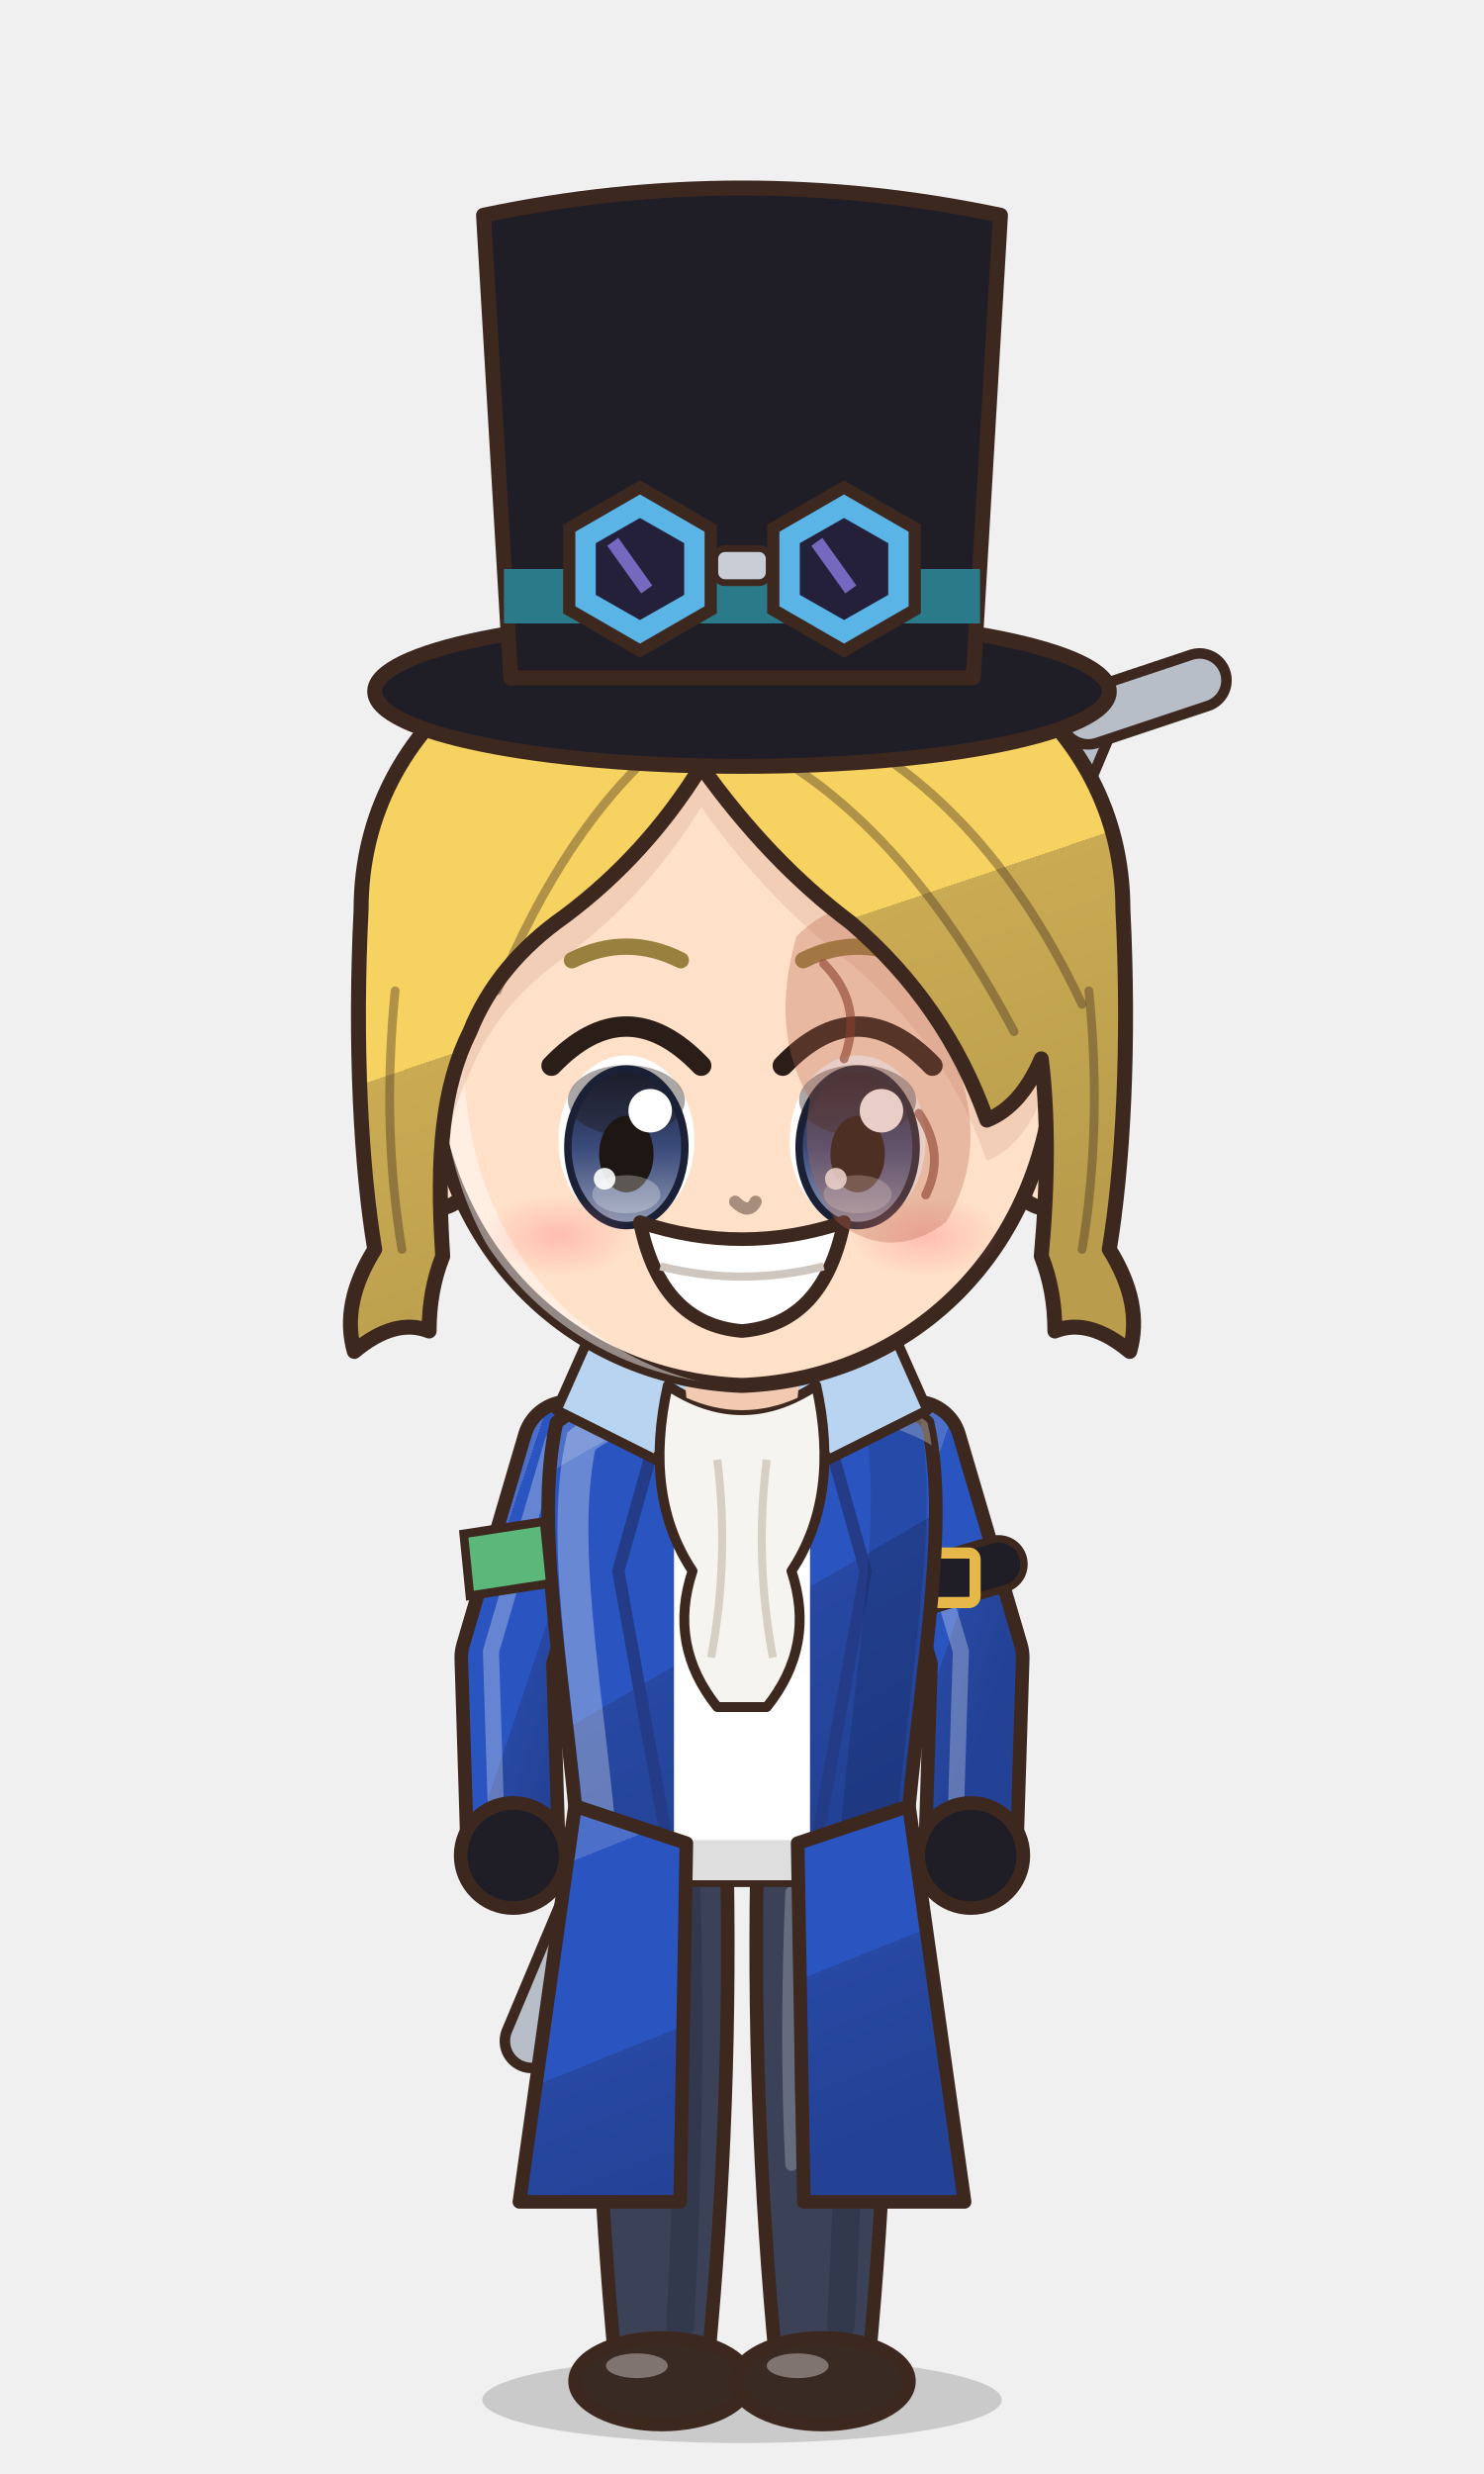
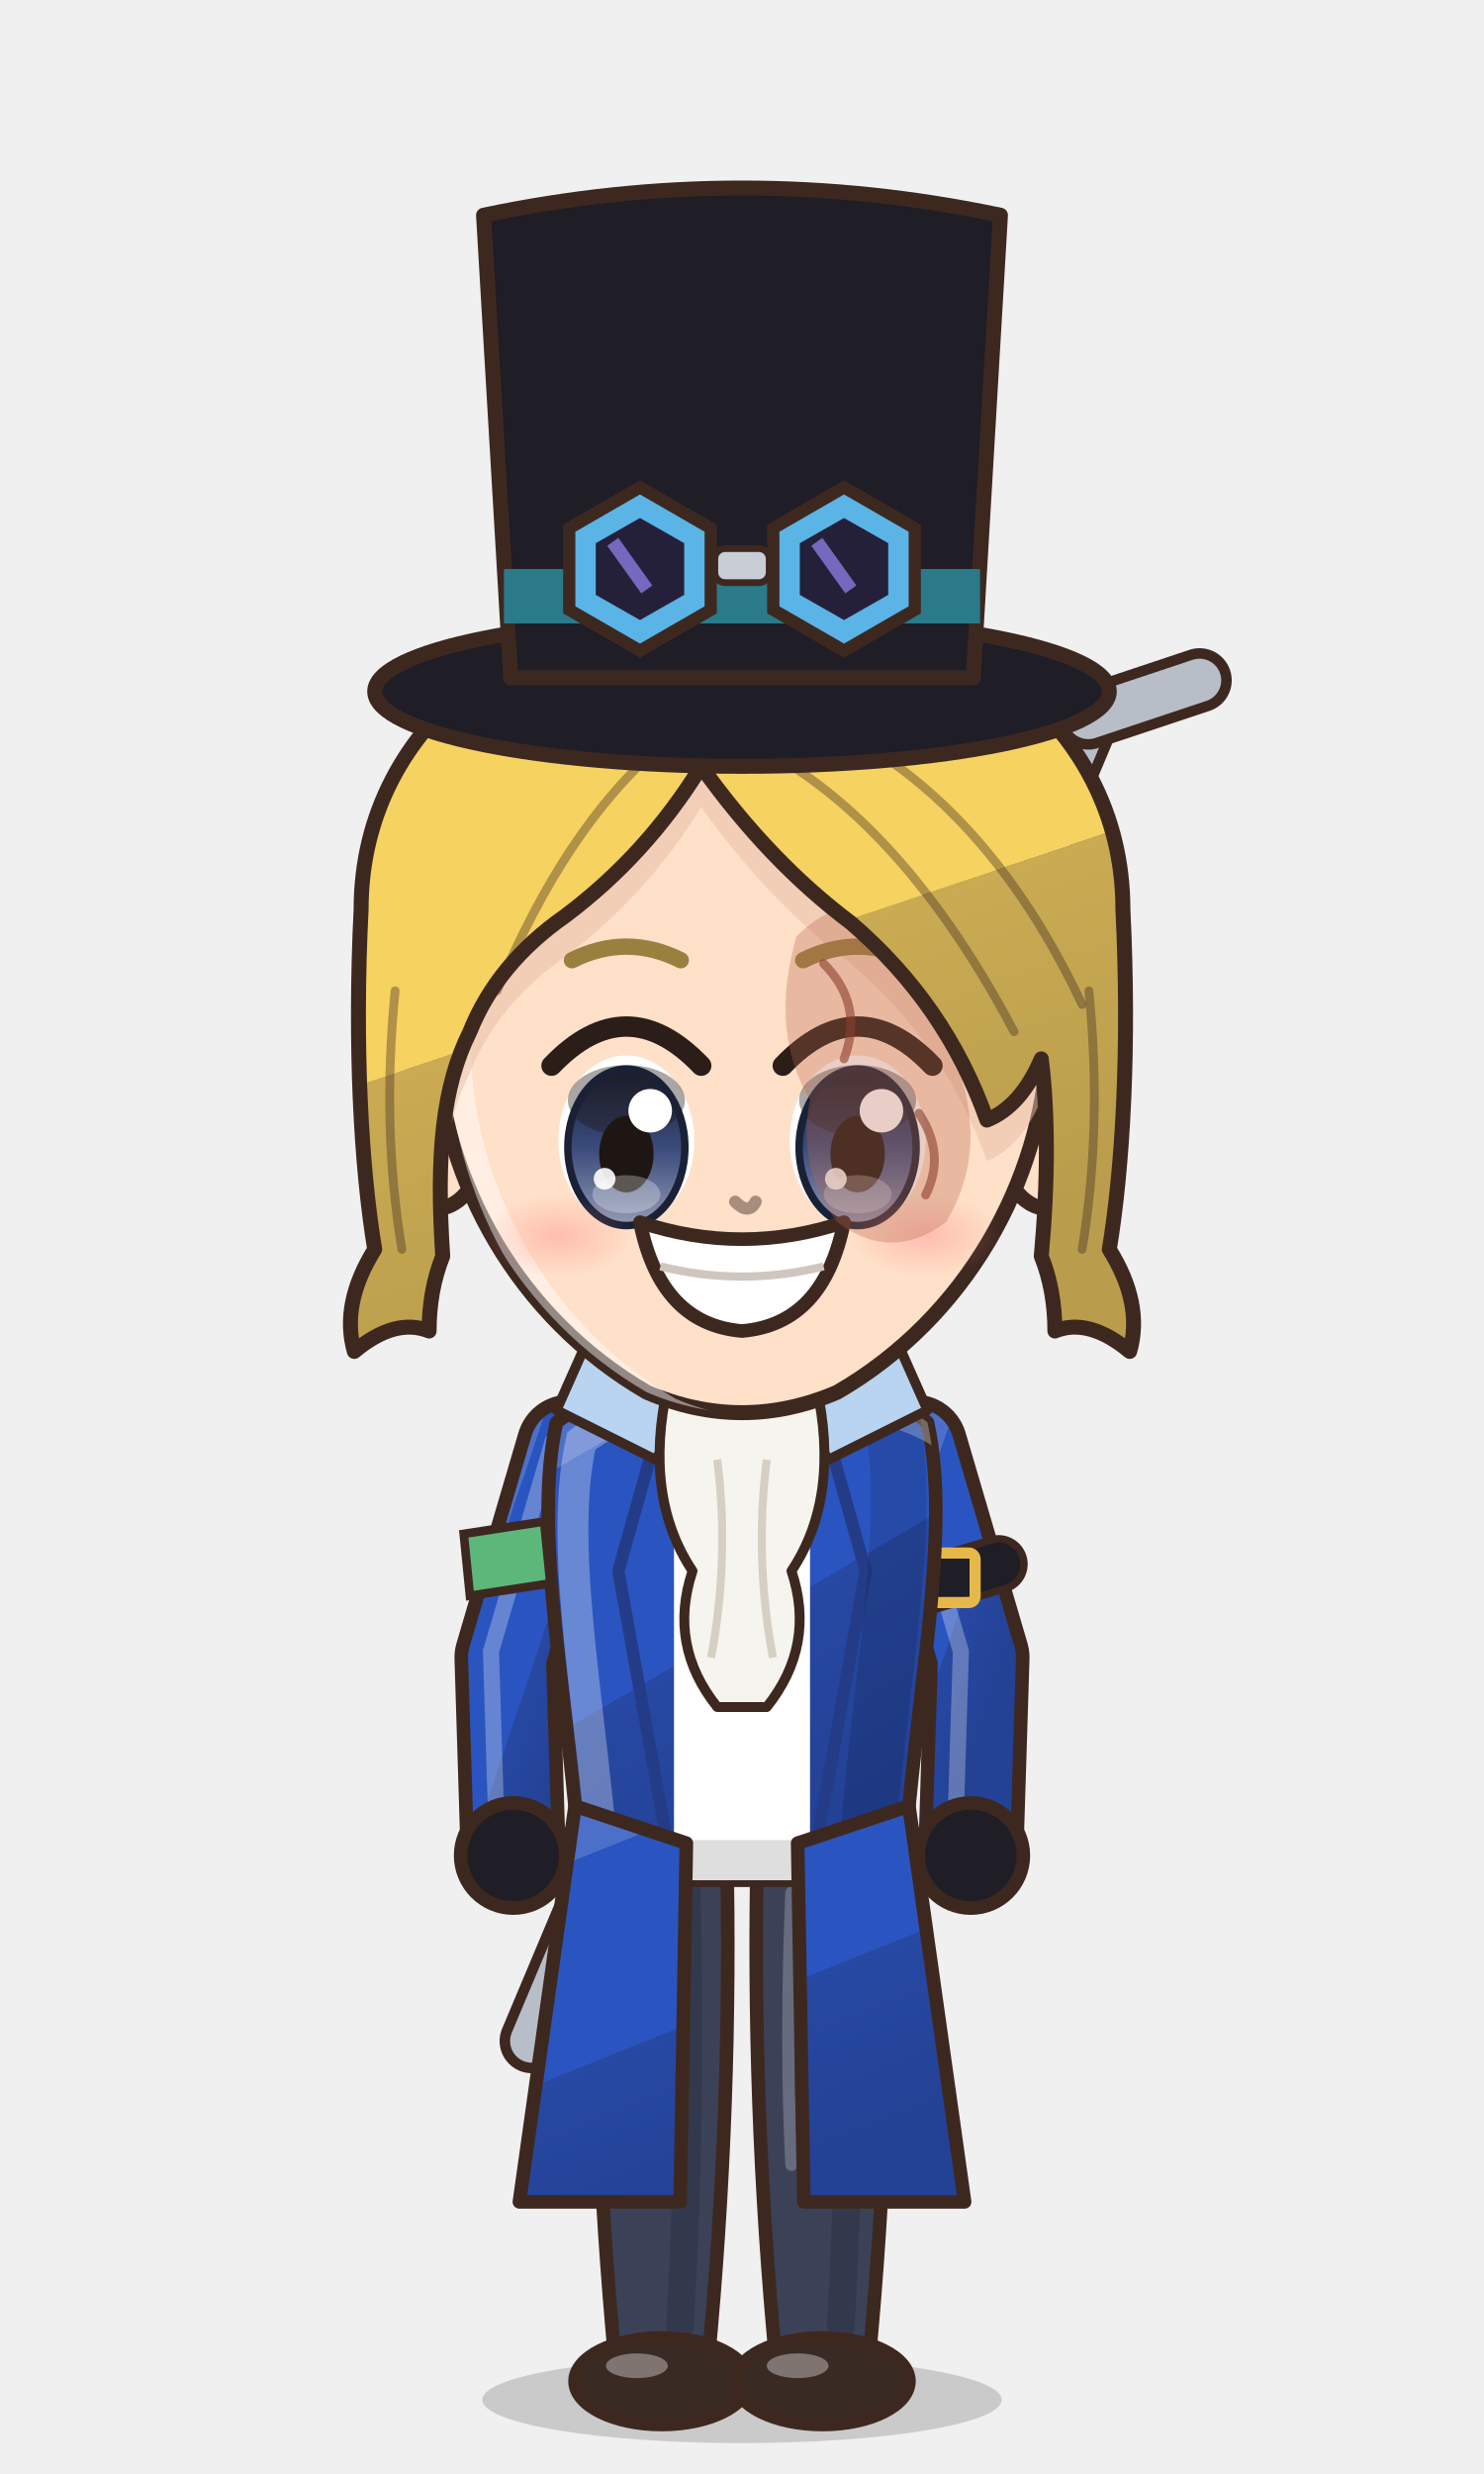
<svg xmlns="http://www.w3.org/2000/svg" viewBox="-120 -180 240 400" width="81.6" height="136.0">
  <defs>
    <linearGradient id="hair114" x1="0" y1="0" x2=".35" y2="1">
      <stop offset="0" stop-color="#f7d979" />
      <stop offset=".16" stop-color="#f7d979" />
      <stop offset=".16" stop-color="#f6d260" />
      <stop offset=".58" stop-color="#f6d260" />
      <stop offset=".58" stop-color="#caab53" />
      <stop offset="1" stop-color="#b99d4c" />
    </linearGradient>
    <radialGradient id="skin114" cx=".4" cy=".32" r=".85">
      <stop offset="0" stop-color="#ffe0c8" />
      <stop offset=".84" stop-color="#ffe0c8" />
      <stop offset=".84" stop-color="#f1cab1" />
      <stop offset="1" stop-color="#f1cab1" />
    </radialGradient>
    <linearGradient id="cloth114" x1="0" y1="0" x2=".45" y2="1">
      <stop offset="0" stop-color="#4c70ca" />
      <stop offset=".16" stop-color="#4c70ca" />
      <stop offset=".16" stop-color="#2a55c0" />
      <stop offset=".6" stop-color="#2a55c0" />
      <stop offset=".6" stop-color="#2748a3" />
      <stop offset="1" stop-color="#234295" />
    </linearGradient>
    <linearGradient id="iris114" x1="0" y1="0" x2="0" y2="1">
      <stop offset="0" stop-color="#1a2136" />
      <stop offset=".5" stop-color="#3a4a7a" />
      <stop offset="1" stop-color="#929bb5" />
    </linearGradient>
    <linearGradient id="gold114" x1="0" y1="0" x2="1" y2="1">
      <stop offset="0" stop-color="#f6d27a" />
      <stop offset=".55" stop-color="#d9a63a" />
      <stop offset="1" stop-color="#a8761e" />
    </linearGradient>
    <linearGradient id="steel114" x1="0" y1="0" x2="1" y2="1">
      <stop offset="0" stop-color="#e4e8ee" />
      <stop offset=".5" stop-color="#9aa3ad" />
      <stop offset="1" stop-color="#5a606a" />
    </linearGradient>
    <linearGradient id="beard114" x1="0" y1="0" x2="0" y2="1">
      <stop offset="0" stop-color="#e6e6ea" />
      <stop offset="1" stop-color="#b8b8c2" />
    </linearGradient>
    <radialGradient id="hawkiris114" cx=".45" cy=".4" r=".7">
      <stop offset="0" stop-color="#ffe27a" />
      <stop offset=".6" stop-color="#e8a52a" />
      <stop offset="1" stop-color="#9a5a12" />
    </radialGradient>
    <linearGradient id="straw114" x1="0" y1="0" x2=".3" y2="1">
      <stop offset="0" stop-color="#ffe7aa" />
      <stop offset=".16" stop-color="#ffe7aa" />
      <stop offset=".16" stop-color="#ffe39a" />
      <stop offset=".58" stop-color="#ffe39a" />
      <stop offset=".58" stop-color="#e9b456" />
      <stop offset="1" stop-color="#d6a54f" />
    </linearGradient>
    <radialGradient id="blush114">
      <stop offset="0" stop-color="#ff7f86" stop-opacity=".9" />
      <stop offset="1" stop-color="#ff7f86" stop-opacity="0" />
    </radialGradient>
    <clipPath id="face114">
-       <path d="M -46,-4 C -47,-38 -25,-55 0,-55 C 25,-55 47,-38 46,-4 C 45,23 26,43 0,44 C -26,43 -45,23 -46,-4 Z" />
+       <path d="M -45,-6 C -46,-40 -25,-55 0,-55 C 25,-55 46,-40 45,-6 C 44,14 33,34 14,45 Q 0,51 -14,45 C -33,34 -44,14 -45,-6 Z" />
    </clipPath>
    <clipPath id="torso114">
      <path d="M -30,50 C -34,68 -28,94 -26,124 L 26,124 C 28,94 34,68 30,50 C 18,40 -18,40 -30,50 Z" />
    </clipPath>
  </defs>
  <ellipse cx="0" cy="208" rx="42" ry="7" fill="#000000" opacity=".16" />
  <g transform="translate(0,44.0) scale(1.100,1.100) translate(0,-44)" />
  <g transform="translate(0,205) scale(1,1) translate(0,-205)">
    <path d="M -34,150 L 56,-64" stroke="#3d2820" stroke-width="10.4" stroke-linecap="round" />
    <path d="M -34,150 L 56,-64" stroke="#b8bec8" stroke-width="7" stroke-linecap="round" />
    <path d="M 56,-64 L 74,-70" stroke="#3d2820" stroke-width="10.4" stroke-linecap="round" />
    <path d="M 56,-64 L 74,-70" stroke="#b8bec8" stroke-width="7" stroke-linecap="round" />
    <path d="M -30,140 L 52,-58" stroke="#ffffff" stroke-width="1.6" opacity=".55" />
    <path d="M -23.5,118 Q -24.5,160.0 -20.5,202 L -5.5,202 Q -1.5,160.0 -2.5,118 Z" fill="#3b4258" stroke="#3d2820" stroke-width="2.2" stroke-linejoin="round" />
    <path d="M -9,124 Q -8,160 -10,196" stroke="#000000" stroke-width="4.5" fill="none" opacity=".14" stroke-linecap="round" />
    <path d="M -18,126 Q -19,150 -18,170" stroke="#ffffff" stroke-width="2" fill="none" opacity=".22" stroke-linecap="round" />
    <ellipse cx="-13" cy="205" rx="14" ry="7" fill="#3a2a24" stroke="#3d2820" stroke-width="2.2" stroke-linejoin="round" />
    <ellipse cx="-17" cy="202.5" rx="5" ry="2" fill="#ffffff" opacity=".35" />
    <path d="M 2.5,118 Q 1.5,160.0 5.5,202 L 20.5,202 Q 24.5,160.0 23.5,118 Z" fill="#3b4258" stroke="#3d2820" stroke-width="2.2" stroke-linejoin="round" />
    <path d="M 17,124 Q 18,160 16,196" stroke="#000000" stroke-width="4.5" fill="none" opacity=".14" stroke-linecap="round" />
    <path d="M 8,126 Q 7,150 8,170" stroke="#ffffff" stroke-width="2" fill="none" opacity=".22" stroke-linecap="round" />
    <ellipse cx="13" cy="205" rx="14" ry="7" fill="#3a2a24" stroke="#3d2820" stroke-width="2.2" stroke-linejoin="round" />
    <ellipse cx="9" cy="202.5" rx="5" ry="2" fill="#ffffff" opacity=".35" />
    <path d="M -28,54 L -38,88 L -37,120" stroke="#3d2820" stroke-width="17" fill="none" stroke-linecap="round" stroke-linejoin="round" />
    <path d="M -28,54 L -38,88 L -37,120" stroke="url(#cloth114)" stroke-width="12.6" fill="none" stroke-linecap="round" stroke-linejoin="round" />
    <path d="M -28,54 L -38,88 L -37,120" transform="translate(-2.6,-1)" stroke="#ffffff" stroke-width="2.6" fill="none" stroke-linecap="round" stroke-linejoin="round" opacity=".28" />
    <path d="M 28,54 L 38,88 L 37,120" stroke="#3d2820" stroke-width="17" fill="none" stroke-linecap="round" stroke-linejoin="round" />
    <path d="M 28,54 L 38,88 L 37,120" stroke="url(#cloth114)" stroke-width="12.6" fill="none" stroke-linecap="round" stroke-linejoin="round" />
    <path d="M 28,54 L 38,88 L 37,120" transform="translate(-2.6,-1)" stroke="#ffffff" stroke-width="2.6" fill="none" stroke-linecap="round" stroke-linejoin="round" opacity=".28" />
    <path d="M 41.5,72.9 L 26.9,77.2" stroke="#3d2820" stroke-width="9.4" stroke-linecap="round" />
    <path d="M 41.5,72.9 L 26.9,77.2" stroke="#1f1d26" stroke-width="7" stroke-linecap="round" />
    <rect x="30.7" y="71.1" width="7" height="8" rx="1" fill="none" stroke="#e6b84a" stroke-width="1.8" />
    <path d="M -30,50 C -34,68 -28,94 -26,124 L 26,124 C 28,94 34,68 30,50 C 18,40 -18,40 -30,50 Z" fill="url(#cloth114)" stroke="#3d2820" stroke-width="2.2" stroke-linejoin="round" />
    <path d="M -11,42 L 11,42 L 11,124 L -11,124 Z" fill="#ffffff" />
    <path d="M -11,42 L -20,74 L -11,124 M 11,42 L 20,74 L 11,124" stroke="#243c88" stroke-width="2" fill="none" />
    <g clip-path="url(#torso114)">
      <path d="M -30,50 C -34,68 -28,94 -26,124 L 26,124 C 28,94 34,68 30,50 C 18,40 -18,40 -30,50 Z" transform="translate(4,3)" fill="none" stroke="#ffffff" stroke-width="5" opacity=".3" />
      <path d="M -30,50 C -34,68 -28,94 -26,124 L 26,124 C 28,94 34,68 30,50 C 18,40 -18,40 -30,50 Z" transform="translate(-6,-2)" fill="none" stroke="#000000" stroke-width="9" opacity=".13" />
    </g>
    <path d="M -6,44 L -22,30 L -30,48 L -14,56 Z" fill="#b8d4f0" stroke="#3d2820" stroke-width="1.6" stroke-linejoin="round" />
    <path d="M 6,44 L 22,30 L 30,48 L 14,56 Z" fill="#b8d4f0" stroke="#3d2820" stroke-width="1.6" stroke-linejoin="round" />
    <path d="M -12,44 Q 0,52 12,44 Q 16,62 8,74 Q 12,86 4,96 L -4,96 Q -12,86 -8,74 Q -16,62 -12,44 Z" fill="#f6f4ee" stroke="#3d2820" stroke-width="1.6" stroke-linejoin="round" />
    <path d="M -4,56 Q -2,72 -5,88 M 4,56 Q 2,72 5,88" stroke="#d6d0c4" stroke-width="1.3" fill="none" />
    <path d="M -27,112 L -36,176 L -10,176 L -9,118 Z M 27,112 L 36,176 L 10,176 L 9,118 Z" fill="url(#cloth114)" stroke="#3d2820" stroke-width="2.2" stroke-linejoin="round" />
    <circle cx="-37" cy="120" r="8.5" fill="#1f1d26" stroke="#3d2820" stroke-width="2.2" />
    <circle cx="37" cy="120" r="8.5" fill="#1f1d26" stroke="#3d2820" stroke-width="2.2" />
    <path d="M -45,68 L -32,66 L -31,76 L -44,78 Z" fill="#5cb87a" stroke="#3d2820" stroke-width="1.4" />
    <path d="M -10,34 L 10,34 L 9,46 Q 0,50 -9,46 Z" fill="#f1cab1" />
  </g>
  <g transform="translate(0,44.0) scale(1.100,1.100) translate(0,-44)">
    <ellipse cx="-45" cy="8" rx="7" ry="10" fill="url(#skin114)" stroke="#3d2820" stroke-width="2.2" stroke-linejoin="round" />
    <ellipse cx="45" cy="8" rx="7" ry="10" fill="url(#skin114)" stroke="#3d2820" stroke-width="2.2" stroke-linejoin="round" />
-     <path d="M -46,-4 C -47,-38 -25,-55 0,-55 C 25,-55 47,-38 46,-4 C 45,23 26,43 0,44 C -26,43 -45,23 -46,-4 Z" fill="url(#skin114)" stroke="#3d2820" stroke-width="2.2" stroke-linejoin="round" />
+     <path d="M -45,-6 C -46,-40 -25,-55 0,-55 C 25,-55 46,-40 45,-6 C 44,14 33,34 14,45 Q 0,51 -14,45 C -33,34 -44,14 -45,-6 Z" fill="url(#skin114)" stroke="#3d2820" stroke-width="2.2" stroke-linejoin="round" />
    <g clip-path="url(#face114)">
-       <path d="M -46,-4 C -47,-38 -25,-55 0,-55 C 25,-55 47,-38 46,-4 C 45,23 26,43 0,44 C -26,43 -45,23 -46,-4 Z" transform="translate(3.5,2.5)" fill="none" stroke="#ffffff" stroke-width="3.4" opacity=".45" />
+       <path d="M -45,-6 C -46,-40 -25,-55 0,-55 C 25,-55 46,-40 45,-6 C 44,14 33,34 14,45 Q 0,51 -14,45 C -33,34 -44,14 -45,-6 Z" transform="translate(3.5,2.5)" fill="none" stroke="#ffffff" stroke-width="3.4" opacity=".45" />
    </g>
    <g clip-path="url(#face114)">
      <path d="M 0,-72 C 30,-72 56,-54 56,-26 C 57,-6 56,12 54,24 Q 59,32 57,39 Q 51,34 46,36 Q 46,30 44,25 C 45,14 45,4 44,-4 Q 41,3 36,5 Q 30,-12 16,-24 Q 4,-33 -6,-47 Q -14,-34 -26,-25 Q -36,-18 -40,-8 C -44,0 -45,10 -44,25 Q -46,30 -46,36 Q -51,34 -57,39 Q -59,32 -54,24 C -56,12 -57,-6 -56,-26 C -56,-54 -30,-72 0,-72 Z" transform="translate(0,6)" fill="#e7bca4" opacity=".5" />
    </g>
    <ellipse cx="-17" cy="8" rx="10" ry="12.5" fill="#ffffff" />
    <ellipse cx="-17" cy="9" rx="8.6" ry="11.5" fill="url(#iris114)" />
    <ellipse cx="-17" cy="2.1" rx="8.6" ry="5.2" fill="#1e1612" opacity=".38" />
    <ellipse cx="-17" cy="9" rx="8.6" ry="11.5" fill="none" stroke="#1a2136" stroke-width="1.1" />
    <ellipse cx="-17" cy="10" rx="4" ry="5.625" fill="#1e1612" />
    <ellipse cx="-17" cy="15.9" rx="5" ry="2.8" fill="#ffffff" opacity=".28" />
    <circle cx="-13.5" cy="3.625" r="3.2" fill="#ffffff" />
    <circle cx="-20.2" cy="13.625" r="1.6" fill="#ffffff" opacity=".9" />
    <path d="M -28,-3.0 Q -17,-14.5 -6,-3.0" stroke="#2b1d18" stroke-width="3" fill="none" stroke-linecap="round" />
    <path d="M -25,-18.5 Q -17,-22.5 -9,-18.5" stroke="#9a803f" stroke-width="2.4" fill="none" stroke-linecap="round" />
    <ellipse cx="17" cy="8" rx="10" ry="12.5" fill="#ffffff" />
    <ellipse cx="17" cy="9" rx="8.6" ry="11.5" fill="url(#iris114)" />
    <ellipse cx="17" cy="2.1" rx="8.6" ry="5.2" fill="#1e1612" opacity=".38" />
    <ellipse cx="17" cy="9" rx="8.6" ry="11.5" fill="none" stroke="#1a2136" stroke-width="1.1" />
    <ellipse cx="17" cy="10" rx="4" ry="5.625" fill="#1e1612" />
    <ellipse cx="17" cy="15.9" rx="5" ry="2.8" fill="#ffffff" opacity=".28" />
    <circle cx="20.5" cy="3.625" r="3.2" fill="#ffffff" />
    <circle cx="13.8" cy="13.625" r="1.6" fill="#ffffff" opacity=".9" />
    <path d="M 6,-3.0 Q 17,-14.5 28,-3.0" stroke="#2b1d18" stroke-width="3" fill="none" stroke-linecap="round" />
    <path d="M 9,-18.5 Q 17,-22.5 25,-18.5" stroke="#9a803f" stroke-width="2.4" fill="none" stroke-linecap="round" />
    <path d="M -15,20 Q 0,25 15,20 Q 12,35 0,36 Q -12,35 -15,20 Z" fill="#ffffff" stroke="#3d2820" stroke-width="2" stroke-linejoin="round" />
    <path d="M -12,26.5 Q 0,29.5 12,26.5" stroke="#cfc6c0" stroke-width="1.2" fill="none" />
    <ellipse cx="-27" cy="22" rx="11" ry="6" fill="url(#blush114)" opacity="0.40" />
    <ellipse cx="27" cy="22" rx="11" ry="6" fill="url(#blush114)" opacity="0.40" />
    <path d="M -1,17 Q 1,19 2,17" stroke="#a78d7c" stroke-width="1.8" fill="none" stroke-linecap="round" />
    <path d="M 8,-22 Q 16,-30 26,-24 Q 34,-14 32,-2 Q 36,10 30,20 Q 22,26 14,20 Q 8,12 10,2 Q 4,-8 8,-22 Z" fill="#b8644a" opacity=".32" />
    <path d="M 12,-18 Q 18,-12 15,-4 M 26,4 Q 30,10 27,16" stroke="#8a3e2c" stroke-width="1.3" fill="none" opacity=".6" stroke-linecap="round" />
    <path d="M 0,-72 C 30,-72 56,-54 56,-26 C 57,-6 56,12 54,24 Q 59,32 57,39 Q 51,34 46,36 Q 46,30 44,25 C 45,14 45,4 44,-4 Q 41,3 36,5 Q 30,-12 16,-24 Q 4,-33 -6,-47 Q -14,-34 -26,-25 Q -36,-18 -40,-8 C -44,0 -45,10 -44,25 Q -46,30 -46,36 Q -51,34 -57,39 Q -59,32 -54,24 C -56,12 -57,-6 -56,-26 C -56,-54 -30,-72 0,-72 Z" fill="url(#hair114)" stroke="#3d2820" stroke-width="2.2" stroke-linejoin="round" />
    <path d="M -2,-52 Q 22,-42 40,-8 M 6,-56 Q 34,-46 50,-12 M -12,-50 Q -26,-38 -36,-14" stroke="#3d2820" stroke-width="1.3" fill="none" stroke-linecap="round" opacity=".38" />
    <path d="M 51,-14 Q 53,6 50,24 M -51,-14 Q -53,6 -50,24" stroke="#3d2820" stroke-width="1.3" fill="none" stroke-linecap="round" opacity=".38" />
    <ellipse cx="0" cy="-58" rx="54" ry="11" fill="#1f1d26" stroke="#3d2820" stroke-width="2.2" stroke-linejoin="round" />
    <path d="M -34,-60 L -38,-128 Q 0,-136 38,-128 L 34,-60 Z" fill="#1f1d26" stroke="#3d2820" stroke-width="2.2" stroke-linejoin="round" />
    <path d="M -35,-76 L 35,-76 L 35,-68 L -35,-68 Z" fill="#2a7a8a" />
    <polygon points="-4.6,-70.0 -15.0,-64.0 -25.4,-70.0 -25.4,-82.0 -15.0,-88.0 -4.6,-82.0" fill="#5ab4e6" stroke="#3d2820" stroke-width="1.8" />
    <polygon points="-8.5,-72.2 -15.0,-68.5 -21.5,-72.2 -21.5,-79.8 -15.0,-83.5 -8.5,-79.8" fill="#24203a" />
    <path d="M -19,-80 L -14,-73" stroke="#8a7ae0" stroke-width="2" opacity=".8" />
    <polygon points="25.4,-70.0 15.0,-64.0 4.6,-70.0 4.6,-82.0 15.0,-88.0 25.4,-82.0" fill="#5ab4e6" stroke="#3d2820" stroke-width="1.8" />
    <polygon points="21.5,-72.2 15.0,-68.5 8.5,-72.2 8.5,-79.8 15.0,-83.5 21.5,-79.8" fill="#24203a" />
    <path d="M 11,-80 L 16,-73" stroke="#8a7ae0" stroke-width="2" opacity=".8" />
    <rect x="-4" y="-79" width="8" height="5" rx="1.5" fill="#c9ced6" stroke="#3d2820" stroke-width="1" />
  </g>
  <g transform="translate(0,205) scale(1,1) translate(0,-205)" />
</svg>
